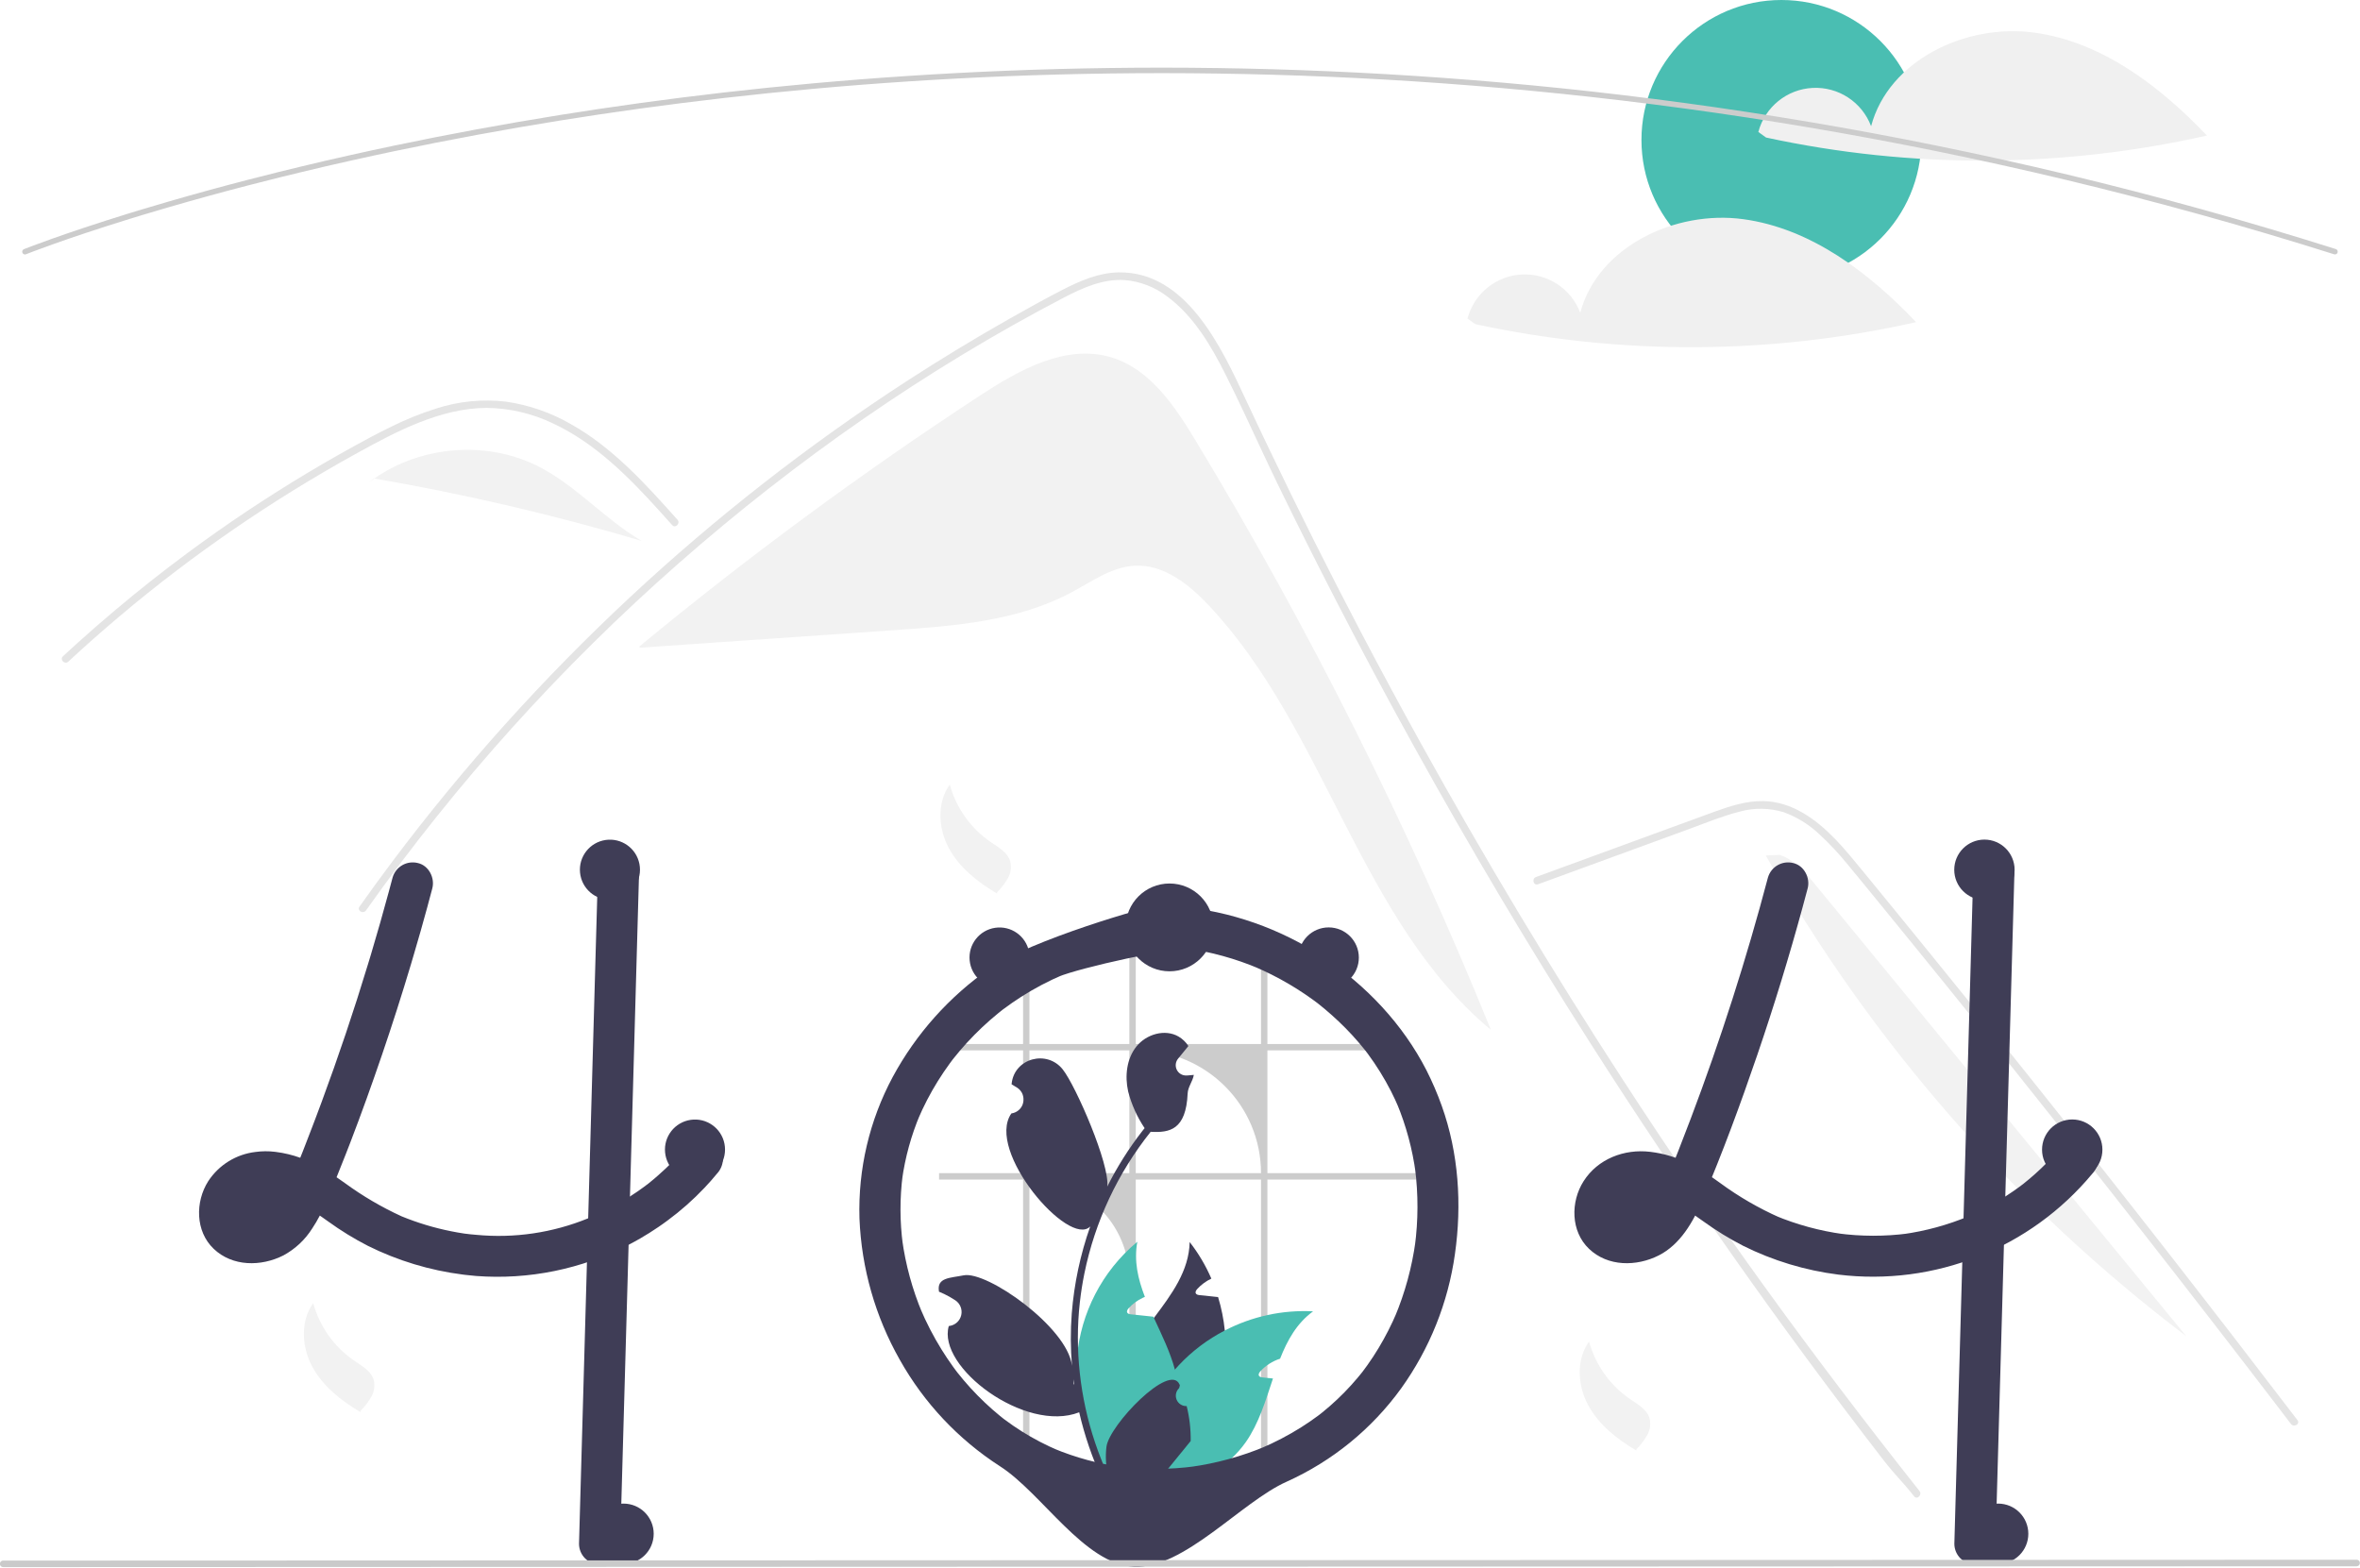
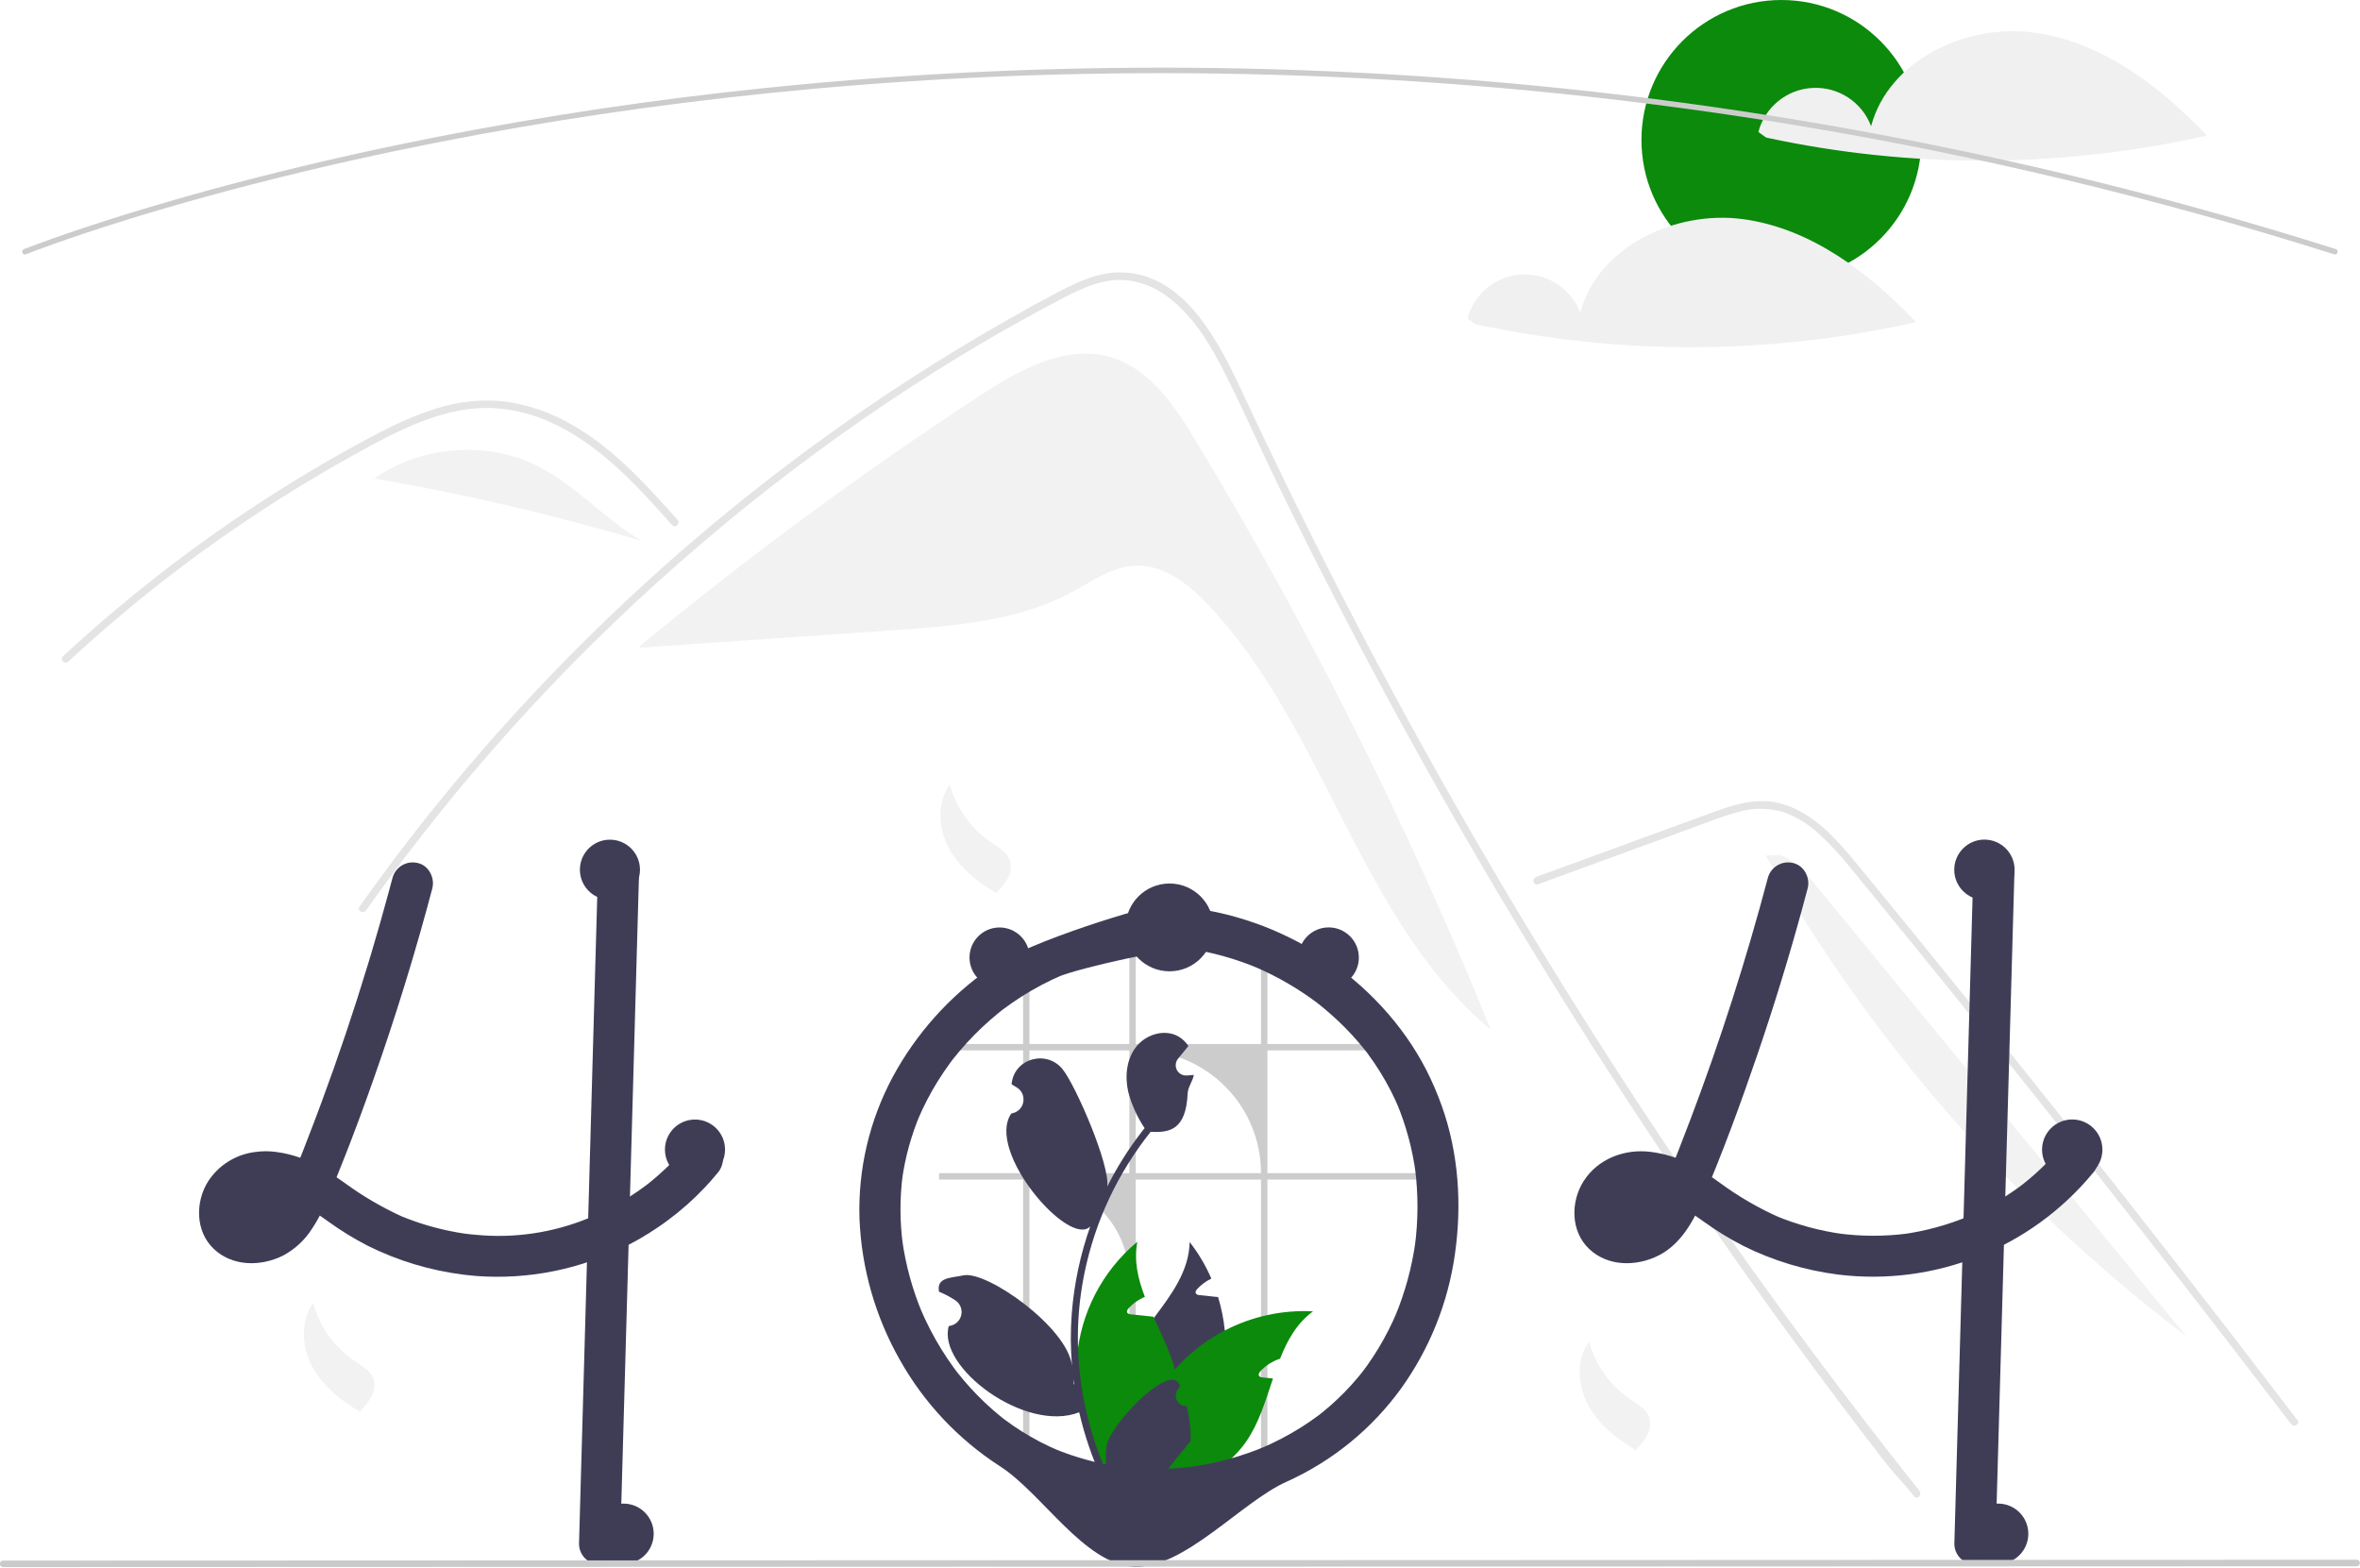
<svg xmlns="http://www.w3.org/2000/svg" data-name="Layer 1" width="860.131" height="571.148" viewBox="0 0 860.131 571.148">
  <path d="M605.67,324.953c-7.669-12.684-16.757-26.228-30.99-30.37-16.482-4.796-33.413,4.732-47.775,14.135a1392.157,1392.157,0,0,0-123.893,91.283l.043.492q46.226-3.188,92.451-6.376c22.265-1.535,45.296-3.283,64.972-13.816,7.467-3.997,14.745-9.336,23.206-9.708,10.512-.462,19.677,6.879,26.88,14.549,42.607,45.371,54.937,114.754,102.738,154.616A1516.995,1516.995,0,0,0,605.67,324.953Z" transform="translate(-169.9343 -164.426)" fill="#f2f2f2" />
  <path d="M867.571,709.781c-4.712-5.95-6.637-7.343-11.285-13.348q-56.764-73.416-106.708-151.792-33.924-53.23-64.483-108.504-14.549-26.278-28.3-52.969-10.67-20.695-20.865-41.638c-1.944-3.988-3.832-7.994-5.711-12.009-4.428-9.442-8.773-18.93-13.439-28.244-5.317-10.616-11.789-21.745-21.553-28.877a29.405,29.405,0,0,0-15.319-5.895c-7.948-.513-15.282,2.769-22.176,6.353-50.439,26.301-97.659,59.276-140.37,96.798A730.778,730.778,0,0,0,303.322,496.247c-1.008,1.439-3.392.064-2.374-1.384q6.009-8.498,12.257-16.813A734.817,734.817,0,0,1,500.805,303.064q18.248-11.826,37.183-22.542c6.362-3.603,12.752-7.16,19.251-10.497,6.371-3.273,13.137-6.215,20.416-6.325,24.77-.385,37.595,27.667,46.405,46.542q4.153,8.911,8.406,17.766,16.075,33.621,33.387,66.628,10.685,20.379,21.837,40.52,34.707,62.718,73.779,122.897c34.506,53.143,68.737,100.089,108.046,149.785C870.596,709.213,868.662,711.175,867.571,709.781Z" transform="translate(-169.9343 -164.426)" fill="#e4e4e4" />
  <path d="M414.916,355.804c-1.439-1.604-2.869-3.209-4.318-4.813-11.422-12.633-23.679-25.118-39.364-32.361a57.11,57.11,0,0,0-23.927-5.546c-8.562.028-16.932,2.273-24.843,5.418-3.74,1.494-7.398,3.19-11.001,4.996-4.116,2.072-8.159,4.281-12.183,6.509q-11.331,6.27-22.368,13.091-21.961,13.572-42.546,29.216-10.671,8.113-20.902,16.758-9.516,8.031-18.646,16.492c-1.302,1.201-3.245-.743-1.944-1.943,1.604-1.494,3.227-2.979,4.85-4.446q6.875-6.215,13.971-12.193,12.939-10.918,26.549-20.993,21.163-15.676,43.783-29.225,11.304-6.765,22.918-12.963c2.338-1.247,4.703-2.466,7.096-3.621a113.116,113.116,0,0,1,16.868-6.866,60.006,60.006,0,0,1,25.476-2.503,66.327,66.327,0,0,1,23.505,8.131c15.401,8.608,27.346,21.919,38.97,34.909C418.033,355.171,416.099,357.124,414.916,355.804Z" transform="translate(-169.9343 -164.426)" fill="#e4e4e4" />
  <path d="M730.477,486.711l36.905-13.498,18.323-6.702c5.968-2.183,11.921-4.667,18.09-6.23a28.539,28.539,0,0,1,16.374.209,37.738,37.738,0,0,1,12.771,7.917,103.64,103.64,0,0,1,10.475,11.186c3.989,4.794,7.92,9.639,11.868,14.467q24.441,29.891,48.563,60.041,24.121,30.15,47.92,60.556,23.857,30.48,47.385,61.216,2.882,3.765,5.76,7.534c1.06,1.388,3.449.02,2.375-1.388Q983.582,650.974,959.549,620.184q-24.092-30.864-48.516-61.466-24.424-30.601-49.179-60.937-6.167-7.558-12.354-15.099c-3.48-4.241-6.92-8.527-10.736-12.474-7.005-7.245-15.758-13.648-26.234-13.822-6.16-.102-12.121,1.852-17.844,3.923-6.17,2.232-12.325,4.506-18.486,6.759l-37.163,13.592-9.291,3.398c-1.649.603-.937,3.262.731,2.652Z" transform="translate(-169.9343 -164.426)" fill="#e4e4e4" />
  <path d="M366.377,334.526c-18.754-9.639-42.771-7.751-60.005,4.291a855.847,855.847,0,0,1,97.371,22.726C390.46,353.759,380.07,341.563,366.377,334.526Z" transform="translate(-169.9343 -164.426)" fill="#f2f2f2" />
  <path d="M306.188,338.784l-3.61,2.935c1.221-1.027,2.491-1.99,3.795-2.901C306.311,338.807,306.249,338.795,306.188,338.784Z" transform="translate(-169.9343 -164.426)" fill="#f2f2f2" />
  <path d="M831.549,486.846c-3.633-4.422-7.56-9.052-12.994-10.848l-5.073.2A575.436,575.436,0,0,0,966.749,651.418Q899.149,569.132,831.549,486.846Z" transform="translate(-169.9343 -164.426)" fill="#f2f2f2" />
  <path d="M516.084,450.367A37.481,37.481,0,0,0,531.015,471.325c2.82,1.92,6.157,3.762,7.122,7.035a8.379,8.379,0,0,1-.874,6.15,24.884,24.884,0,0,1-3.861,5.041l-.137.512c-6.998-4.147-13.656-9.393-17.522-16.551s-4.406-16.539.341-23.145" transform="translate(-169.9343 -164.426)" fill="#f2f2f2" />
  <path d="M749.084,653.367A37.481,37.481,0,0,0,764.015,674.325c2.82,1.92,6.157,3.762,7.122,7.035a8.379,8.379,0,0,1-.874,6.15,24.884,24.884,0,0,1-3.861,5.041l-.137.512c-6.998-4.147-13.656-9.393-17.522-16.551s-4.406-16.539.341-23.145" transform="translate(-169.9343 -164.426)" fill="#f2f2f2" />
  <path d="M284.084,639.367A37.481,37.481,0,0,0,299.015,660.325c2.82,1.92,6.157,3.762,7.122,7.035a8.379,8.379,0,0,1-.874,6.15,24.884,24.884,0,0,1-3.861,5.041l-.137.512c-6.998-4.147-13.656-9.393-17.522-16.551s-4.406-16.539.341-23.145" transform="translate(-169.9343 -164.426)" fill="#f2f2f2" />
-   <circle cx="649.249" cy="51" r="51" fill="#4abeb2" />
+   <circle cx="649.249" cy="51" r="51" fill="#0b8a0b" />
  <path d="M911.219,176.296c-24.717-3.341-52.935,10.019-59.341,34.124a21.597,21.597,0,0,0-41.094,2.109l2.83,2.027a372.275,372.275,0,0,0,160.659-.726C957.079,195.76,935.935,179.637,911.219,176.296Z" transform="translate(-169.9343 -164.426)" fill="#f0f0f0" />
  <path d="M805.219,244.296c-24.717-3.341-52.935,10.019-59.341,34.124a21.597,21.597,0,0,0-41.094,2.109l2.83,2.027a372.275,372.275,0,0,0,160.659-.726C851.079,263.76,829.935,247.637,805.219,244.296Z" transform="translate(-169.9343 -164.426)" fill="#f0f0f0" />
  <path d="M1020.946,257.154a.982.982,0,0,1-.302-.047C756.237,173.489,523.199,184.424,374.264,208.321c-20.269,3.251-40.591,7.006-60.404,11.161-5.058,1.06-10.306,2.195-15.597,3.378-6.319,1.407-12.554,2.856-18.532,4.306q-3.873.917-7.595,1.849c-3.758.928-7.572,1.895-11.66,2.957-4.568,1.178-9.209,2.413-13.797,3.672a.442.442,0,0,1-.051.015l0.0.001c-5.183,1.415-10.338,2.871-15.323,4.325-2.698.779-5.304,1.548-7.799,2.307-.279.077-.526.151-.776.228l-.536.163c-.311.095-.617.188-.924.275l-.02.006 0.0.001-.812.252c-.968.293-1.912.579-2.841.864-24.545,7.566-38.038,12.949-38.171,13.002a1,1,0,1,1-.744-1.856c.134-.053,13.693-5.463,38.328-13.058.932-.286,1.879-.572,2.85-.866l.754-.234c.026-.01.052-.018.078-.025.305-.087.61-.18.919-.273l.537-.163c.268-.081.531-.161.801-.235,2.479-.754,5.093-1.524,7.798-2.307,4.987-1.455,10.147-2.911,15.334-4.328.016-.006.033-.01.049-.015v-.001c4.604-1.263,9.263-2.503,13.845-3.685,4.094-1.063,7.915-2.032,11.68-2.962q3.738-.93,7.609-1.853c5.985-1.451,12.233-2.902,18.563-4.312,5.299-1.184,10.556-2.322,15.622-3.383,19.843-4.162,40.198-7.923,60.497-11.179C523.096,182.415,756.467,171.463,1021.246,255.201a1.0 1,0,0,1-.301,1.953Z" transform="translate(-169.9343 -164.426)" fill="#ccc" />
  <path d="M432.923,584.266a6.729,6.729,0,0,0-1.7-2.67,6.43,6.43,0,0,0-.92-.71c-2.61-1.74-6.51-2.13-8.99,0a5.81,5.81,0,0,0-.69.71q-1.11,1.365-2.28,2.67c-1.28,1.46-2.59,2.87-3.96,4.24-.39.38-.78.77-1.18,1.15-.23.23-.46.45-.69.67-.88.84-1.78,1.65-2.69,2.45-.48.43-.96.85-1.45,1.26-.73.61-1.46,1.22-2.2,1.81-.07.05-.14.1-.21.16-.02.01-.03.03-.05.04-.01,0-.02,0-.03.02a.179.179,0,0,0-.07.05c-.22.15-.37.25-.48.34.04-.02.08-.05.12-.07-.18.14-.37.28-.55.42-1.75,1.29-3.54,2.53-5.37,3.69a99.21,99.21,0,0,1-14.22,7.55c-.33.13-.67.27-1.01.4a85.97,85.97,0,0,1-40.85,6.02q-2.13-.165-4.26-.45c-1.64-.24-3.27-.53-4.89-.86a97.932,97.932,0,0,1-18.02-5.44,118.652,118.652,0,0,1-20.66-12.12c-1-.71-2.01-1.42-3.02-2.11,1.15-2.82,2.28-5.64,3.38-8.48.55-1.37,1.08-2.74,1.6-4.12,4.09-10.63,7.93-21.36,11.61-32.13q5.58-16.365,10.53-32.92.51-1.68.99-3.36,2.595-8.745,4.98-17.53c.15-.57.31-1.13.45-1.7q.69-2.52,1.35-5.04c1-3.79-1.26-8.32-5.24-9.23a7.634,7.634,0,0,0-9.22,5.24c-.43,1.62-.86,3.23-1.3,4.85q-3.165,11.745-6.66,23.41-.51,1.68-1.02,3.36-7.71,25.41-16.93,50.31-1.11,3.015-2.25,6.01c-.37.98-.74,1.96-1.12,2.94-.73,1.93-1.48,3.86-2.23,5.79-.43,1.13-.87,2.26-1.31,3.38-.29.71-.57,1.42-.85,2.12a41.809,41.809,0,0,0-8.81-2.12l-.48-.06a27.397,27.397,0,0,0-7.01.06,23.914,23.914,0,0,0-17.24,10.66c-4.77,7.51-4.71,18.25,1.98,24.63,6.89,6.57,17.32,6.52,25.43,2.41a28.351,28.351,0,0,0,10.52-9.86,50.569,50.569,0,0,0,2.74-4.65c.21.14.42.28.63.43.8.56,1.6,1.13,2.39,1.69a111.738,111.738,0,0,0,14.51,8.91,108.359,108.359,0,0,0,34.62,10.47c.27.03.53.07.8.1,1.33.17,2.67.3,4.01.41a103.782,103.782,0,0,0,55.58-11.36q2.175-1.125,4.31-2.36,3.315-1.92,6.48-4.08c1.15-.78,2.27-1.57,3.38-2.4a101.042,101.042,0,0,0,13.51-11.95q2.355-2.475,4.51-5.11a8.061,8.061,0,0,0,2.2-5.3A7.564,7.564,0,0,0,432.923,584.266Zm-165.59,23.82c.21-.15.42-.31.62-.47C267.893,607.766,267.603,607.936,267.333,608.086Zm3.21-3.23c-.23.26-.44.52-.67.78a23.366,23.366,0,0,1-2.25,2.2c-.11.1-.23.2-.35.29a.01.01,0,0,0-.01.01,3.804,3.804,0,0,0-.42.22q-.645.39-1.32.72a17.005,17.005,0,0,1-2.71.75,16.799,16.799,0,0,1-2.13.02h-.02a14.823,14.823,0,0,1-1.45-.4c-.24-.12-.47-.26-.7-.4-.09-.08-.17-.16-.22-.21a2.44,2.44,0,0,1-.27-.29.01.01,0,0,0-.01-.01c-.11-.2-.23-.4-.34-.6a.031.031,0,0,1-.01-.02c-.08-.25-.15-.51-.21-.77a12.511,12.511,0,0,1,.01-1.37,13.467,13.467,0,0,1,.54-1.88,11.068,11.068,0,0,1,.69-1.26c.02-.04.12-.2.23-.38.01-.01.01-.01.01-.02.15-.17.3-.35.46-.51.27-.3.56-.56.85-.83a18.022,18.022,0,0,1,1.75-1.01,19.481,19.481,0,0,1,2.93-.79,24.989,24.989,0,0,1,4.41.04,30.301,30.301,0,0,1,4.1,1.01,36.945,36.945,0,0,1-2.77,4.54C270.623,604.746,270.583,604.806,270.543,604.856Zm-11.12-3.29a2.18,2.18,0,0,1-.31.39A1.409,1.409,0,0,1,259.423,601.566Z" transform="translate(-169.9343 -164.426)" fill="#3f3d56" />
  <path d="M402.863,482.136q-.135,4.71-.27,9.42-.285,10.455-.59,20.92-.315,11.775-.66,23.54-.165,6.075-.34,12.15-.465,16.365-.92,32.72c-.03,1.13-.07,2.25-.1,3.38q-.225,8.115-.45,16.23-.255,8.805-.5,17.61-.18,6.6-.37,13.21-1.35,47.895-2.7,95.79a7.648,7.648,0,0,1-7.5,7.5,7.561,7.561,0,0,1-7.5-7.5q.75-26.94,1.52-53.88.675-24.36,1.37-48.72.225-8.025.45-16.06.345-12.09.68-24.18c.03-1.13.07-2.25.1-3.38.02-.99.05-1.97.08-2.96q.66-23.475,1.32-46.96.27-9.24.52-18.49.3-10.545.6-21.08c.09-3.09.17-6.17.26-9.26a7.648,7.648,0,0,1,7.5-7.5A7.561,7.561,0,0,1,402.863,482.136Z" transform="translate(-169.9343 -164.426)" fill="#3f3d56" />
  <path d="M814.291,484.217a893.238,893.238,0,0,1-28.161,87.941c-3.007,7.946-6.083,15.877-9.371,23.712l.756-1.792a54.583,54.583,0,0,1-5.59,10.612q-.229.321-.467.636,1.166-1.49.443-.589c-.254.301-.505.602-.768.895a23.664,23.664,0,0,1-2.249,2.203q-.301.258-.612.504l.938-.729c-.109.257-.873.597-1.111.743a18.254,18.254,0,0,1-2.405,1.219l1.792-.756a19.086,19.086,0,0,1-4.231,1.161l1.994-.268a17.021,17.021,0,0,1-4.298.046l1.994.268a14.002,14.002,0,0,1-3.405-.917l1.792.756a12.012,12.012,0,0,1-1.679-.896c-.271-.177-1.105-.809-.015.025,1.133.866.146.074-.088-.156-.194-.192-.37-.4-.56-.595-.882-.905.996,1.557.397.499a18.182,18.182,0,0,1-.878-1.637l.756,1.792a11.925,11.925,0,0,1-.728-2.651l.268,1.994a13.651,13.651,0,0,1-.003-3.405l-.268,1.994a15.964,15.964,0,0,1,.995-3.68l-.756,1.792a16.729,16.729,0,0,1,1.178-2.298,6.729,6.729,0,0,1,.729-1.071c.049.016-1.269,1.513-.569.757.183-.198.354-.406.539-.602.296-.314.614-.601.926-.898,1.045-.994-1.462.966-.257.179a19.049,19.049,0,0,1,2.749-1.499l-1.792.756a20.311,20.311,0,0,1,4.995-1.34l-1.994.268a25.628,25.628,0,0,1,6.461.076l-1.994-.268a33.211,33.211,0,0,1,7.892,2.22l-1.792-.756c5.39,2.314,10.163,5.749,14.928,9.118a111.95,111.95,0,0,0,14.506,8.906,108.388,108.388,0,0,0,34.622,10.474,103.933,103.933,0,0,0,92.586-36.752,8.078,8.078,0,0,0,2.197-5.303,7.632,7.632,0,0,0-2.197-5.303c-2.752-2.526-7.949-3.239-10.607,0a95.636,95.636,0,0,1-8.107,8.727q-2.017,1.914-4.142,3.71-1.214,1.026-2.461,2.011c-.393.311-1.619,1.138.263-.197-.431.306-.845.64-1.271.955a99.269,99.269,0,0,1-20.332,11.565l1.792-.756a96.836,96.836,0,0,1-24.171,6.622l1.994-.268a97.643,97.643,0,0,1-25.754-.038l1.994.268a99.8,99.8,0,0,1-24.857-6.77l1.792.756a116.025,116.025,0,0,1-21.736-12.591,86.877,86.877,0,0,0-11.113-6.994,42.824,42.824,0,0,0-14.438-4.389c-9.439-1.111-19.057,2.566-24.246,10.72-4.776,7.505-4.714,18.244,1.974,24.625,6.888,6.572,17.318,6.517,25.436,2.406,7.817-3.959,12.513-12.185,15.815-19.942,7.431-17.455,14.01-35.314,20.14-53.263q9.097-26.637,16.499-53.813.917-3.366,1.807-6.739c1.001-3.789-1.261-8.32-5.238-9.226a7.633,7.633,0,0,0-9.226,5.238Z" transform="translate(-169.9343 -164.426)" fill="#3f3d56" />
  <path d="M889.124,482.136l-2.7,95.793-2.685,95.294-1.518,53.884a7.565,7.565,0,0,0,7.5,7.5,7.649,7.649,0,0,0,7.5-7.5l2.7-95.793,2.685-95.294,1.518-53.884a7.565,7.565,0,0,0-7.5-7.5,7.649,7.649,0,0,0-7.5,7.5Z" transform="translate(-169.9343 -164.426)" fill="#3f3d56" />
  <path d="M629.526,700.361h2.329V594.319h54.329v-2.323H631.855V547.252H673.81q-.923-1.173-1.899-2.317H631.855V515.382c-.77-.328-1.547-.645-2.329-.944V544.935h-45.652V507.07c-.782.036-1.553.09-2.329.155v37.71h-36.42V516.684c-.782.346-1.553.711-2.317,1.093V544.935h-30.616v2.317h30.616v44.744h-30.616v2.323h30.616V700.361h2.317V594.319a36.413,36.413,0,0,1,36.42,36.42v69.622h2.329V594.319h45.652Zm-84.401-108.365V547.252h36.42v44.744Zm38.749,0V547.252h.914a44.741,44.741,0,0,1,44.738,44.744Z" transform="translate(-169.9343 -164.426)" opacity="0.2" />
  <path d="M615.303,668.566a63.059,63.059,0,0,1-20.05,33.7c-.74.64-1.48,1.26-2.25,1.87q-2.805.255-5.57.52c-1.53.14-3.04.29-4.54.43l-.27.03-.19-1.64-.76-6.64a37.623,37.623,0,0,1-3.3-32.44c2.64-7.12,7.42-13.41,12.12-19.65,6.49-8.62,12.8-17.14,13.03-27.65a60.544,60.544,0,0,1,7.9,13.33,16.432,16.432,0,0,0-5.12,3.77c-.41.45-.82,1.08-.54,1.62.24.46.84.57,1.36.63,1.25.13,2.51.26,3.76.39,1,.11,2,.21,3,.32a63.99,63.99,0,0,1,2.45,12.18A61.189,61.189,0,0,1,615.303,668.566Z" transform="translate(-169.9343 -164.426)" fill="#3f3d56" />
-   <path d="M648.503,642.356c-5.9,4.29-9.35,10.46-12.03,17.26a16.628,16.628,0,0,0-7.17,4.58c-.41.45-.82,1.08-.54,1.62.24.46.84.57,1.36.63,1.25.13,2.51.26,3.76.39-2.68,8.04-5.14,16.36-9.88,23.15a36.989,36.989,0,0,1-12.03,10.91,38.492,38.492,0,0,1-4.02,1.99q-7.62.585-14.95,1.25-2.805.255-5.57.52c-1.53.14-3.04.29-4.54.43q-.015-.825,0-1.65a63.304,63.304,0,0,1,15.25-39.86c.45-.52.91-1.03,1.38-1.54a61.792,61.792,0,0,1,16.81-12.7A62.654,62.654,0,0,1,648.503,642.356Z" transform="translate(-169.9343 -164.426)" fill="#4abeb2" />
-   <path d="M589.163,699.526l-1.15,3.4-.58,1.73c-1.53.14-3.04.29-4.54.43l-.27.03c-1.66.17-3.31.34-4.96.51-.43-.5-.86-1.01-1.28-1.53a62.03,62.03,0,0,1,8.07-87.11c-1.32,6.91.22,13.53,2.75,20.1-.27.11-.53.22-.78.34a16.432,16.432,0,0,0-5.12,3.77c-.41.45-.82,1.08-.54,1.62.24.46.84.57,1.36.63,1.25.13,2.51.26,3.76.39,1,.11,2,.21,3,.32q.705.075,1.41.15c.07.15.13.29.2.44,2.85,6.18,5.92,12.39,7.65,18.83a43.666,43.666,0,0,1,1.02,4.91A37.604,37.604,0,0,1,589.163,699.526Z" transform="translate(-169.9343 -164.426)" fill="#4abeb2" />
+   <path d="M648.503,642.356c-5.9,4.29-9.35,10.46-12.03,17.26a16.628,16.628,0,0,0-7.17,4.58c-.41.45-.82,1.08-.54,1.62.24.46.84.57,1.36.63,1.25.13,2.51.26,3.76.39-2.68,8.04-5.14,16.36-9.88,23.15a36.989,36.989,0,0,1-12.03,10.91,38.492,38.492,0,0,1-4.02,1.99q-7.62.585-14.95,1.25-2.805.255-5.57.52c-1.53.14-3.04.29-4.54.43q-.015-.825,0-1.65a63.304,63.304,0,0,1,15.25-39.86c.45-.52.91-1.03,1.38-1.54a61.792,61.792,0,0,1,16.81-12.7A62.654,62.654,0,0,1,648.503,642.356Z" transform="translate(-169.9343 -164.426)" fill="#0b8a0b" />
+   <path d="M589.163,699.526l-1.15,3.4-.58,1.73c-1.53.14-3.04.29-4.54.43l-.27.03c-1.66.17-3.31.34-4.96.51-.43-.5-.86-1.01-1.28-1.53a62.03,62.03,0,0,1,8.07-87.11c-1.32,6.91.22,13.53,2.75,20.1-.27.11-.53.22-.78.34a16.432,16.432,0,0,0-5.12,3.77c-.41.45-.82,1.08-.54,1.62.24.46.84.57,1.36.63,1.25.13,2.51.26,3.76.39,1,.11,2,.21,3,.32q.705.075,1.41.15c.07.15.13.29.2.44,2.85,6.18,5.92,12.39,7.65,18.83a43.666,43.666,0,0,1,1.02,4.91A37.604,37.604,0,0,1,589.163,699.526Z" transform="translate(-169.9343 -164.426)" fill="#0b8a0b" />
  <path d="M689.821,554.487c-8.609-16.792-21.946-30.921-37.632-41.304a114.237,114.237,0,0,0-52.563-18.38q-3.69-.335-7.399-.393c-2.921-.044-46.866,12.632-61.587,22.982a114.295,114.295,0,0,0-35.333,39.527,102.5,102.5,0,0,0-12.126,51.633,113.564,113.564,0,0,0,14.703,51.476,110.475,110.475,0,0,0,36.444,38.746C549.667,708.561,565.074,734.51,583.183,735.426c18.246.923,39.054-23.555,55.695-30.987a104.425,104.425,0,0,0,41.726-34.005,110.25,110.25,0,0,0,19.599-48.948c2.574-18.083,1.374-36.733-4.801-54.016a111.86,111.86,0,0,0-5.58-12.983c-1.78-3.505-6.996-4.796-10.261-2.691a7.68,7.68,0,0,0-2.691,10.261q1.568,3.088,2.915,6.278l-.756-1.792a101.151,101.151,0,0,1,6.876,25.538l-.268-1.994a109.229,109.229,0,0,1-.066,28.683l.268-1.994a109.734,109.734,0,0,1-7.555,27.674l.756-1.792a104.212,104.212,0,0,1-6.672,13.098q-1.923,3.186-4.081,6.222c-.632.888-1.283,1.761-1.939,2.631-.856,1.136,1.167-1.483.282-.369-.151.19-.3.38-.452.569q-.681.852-1.382,1.688a93.613,93.613,0,0,1-10.176,10.384q-1.366,1.192-2.778,2.331c-.469.378-.932.773-1.421,1.125.019-.013,1.58-1.199.656-.511-.29.216-.579.436-.87.652q-2.91,2.156-5.974,4.092a103.485,103.485,0,0,1-14.756,7.713l1.792-.756a109.215,109.215,0,0,1-27.597,7.552l1.994-.268a108.154,108.154,0,0,1-28.589.051l1.994.268a99.835,99.835,0,0,1-25.095-6.784l1.792.756a93.643,93.643,0,0,1-13.416-6.991q-3.174-2-6.184-4.247c-.286-.214-.57-.43-.855-.645-.915-.691.658.51.67.518a19.169,19.169,0,0,1-1.535-1.225q-1.454-1.184-2.861-2.422a101.989,101.989,0,0,1-10.493-10.709q-1.213-1.434-2.374-2.911c-.335-.426-.947-1.29.404.529-.178-.239-.362-.474-.542-.712q-.647-.858-1.276-1.728-2.203-3.048-4.188-6.246a109.29,109.29,0,0,1-7.805-15.108l.756,1.792a106.588,106.588,0,0,1-7.34-26.837l.268,1.994a97.866,97.866,0,0,1-.048-25.636l-.268,1.994A94.673,94.673,0,0,1,505.276,570.55l-.756,1.792a101.557,101.557,0,0,1,7.195-13.856q2.066-3.323,4.378-6.485.525-.718,1.062-1.428c.324-.428,1.215-1.493-.305.388.149-.184.293-.374.439-.56q1.269-1.608,2.6-3.165A107.402,107.402,0,0,1,530.772,536.215q1.474-1.292,2.995-2.529.691-.562,1.391-1.113c.187-.147.376-.291.562-.439-1.997,1.59-.555.433-.102.093q3.134-2.348,6.435-4.461a103.644,103.644,0,0,1,15.387-8.108l-1.792.756c7.76-3.258,42.141-10.949,48.394-10.11l-1.994-.268A106.225,106.225,0,0,1,628.768,517.419l-1.792-.756a110.313,110.313,0,0,1,12.6,6.329q3.043,1.784,5.967,3.763,1.384.937,2.738,1.915.677.489,1.346.989c.248.185.494.373.741.558,1.039.779-1.431-1.128-.342-.267a110.843,110.843,0,0,1,10.368,9.253q2.401,2.445,4.637,5.045,1.147,1.334,2.246,2.708c.364.455,1.605,2.101.084.085.372.493.747.982,1.114,1.479a97.977,97.977,0,0,1,8.392,13.538c1.793,3.498,6.987,4.802,10.261,2.691A7.677,7.677,0,0,0,689.821,554.487Z" transform="translate(-169.9343 -164.426)" fill="#3f3d56" />
  <path d="M602.431,676.882a3.78,3.78,0,0,1-2.739-6.551c.095-.379.164-.651.259-1.03q-.051-.124-.103-.247c-3.48-8.298-25.685,14.833-26.645,22.632a30.029,30.029,0,0,0,.527,10.328A120.392,120.392,0,0,1,562.778,652.01a116.202,116.202,0,0,1,.721-12.963q.597-5.293,1.657-10.511a121.787,121.787,0,0,1,24.151-51.616c6.874.384,12.898-.663,13.48-13.985.103-2.37,1.861-4.422,2.248-6.756-.656.086-1.323.14-1.979.183-.204.011-.42.021-.624.032l-.077.003a3.745,3.745,0,0,1-3.076-6.101q.425-.523.851-1.046c.43-.538.871-1.065,1.302-1.603a1.865,1.865,0,0,0,.14-.161c.495-.613.99-1.216,1.485-1.829a10.829,10.829,0,0,0-3.55-3.432c-4.959-2.905-11.801-.893-15.384,3.593-3.593,4.486-4.271,10.779-3.023,16.384a43.398,43.398,0,0,0,6.003,13.383c-.269.344-.549.678-.818,1.022a122.574,122.574,0,0,0-12.794,20.268c1.016-7.939-11.412-36.608-16.218-42.681-5.773-7.294-17.611-4.111-18.628,5.136q-.015.134-.029.268,1.071.604,2.096,1.282a5.127,5.127,0,0,1-2.067,9.33l-.105.016c-9.556,13.644,21.077,49.155,28.745,41.181a125.11,125.11,0,0,0-6.734,31.693,118.664,118.664,0,0,0,.086,19.16l-.032-.226C558.902,648.154,529.674,627.514,521.139,629.233c-4.917.99-9.76.765-9.013,5.725q.018.119.036.237a34.442,34.442,0,0,1,3.862,1.861q1.071.604,2.096,1.282a5.127,5.127,0,0,1-2.067,9.33l-.105.016c-.075.011-.14.022-.215.032-4.35,14.966,27.907,39.12,47.518,31.435h.011a125.075,125.075,0,0,0,8.402,24.528H601.679c.108-.334.204-.678.301-1.011a34.102,34.102,0,0,1-8.305-.495c2.227-2.733,4.454-5.487,6.681-8.219a1.861,1.861,0,0,0,.14-.161c1.13-1.398,2.27-2.786,3.399-4.185l.001-.002a49.952,49.952,0,0,0-1.464-12.725Zm-34.371-67.613.016-.021-.016.043Zm-6.648,59.932-.258-.581c.011-.42.011-.839,0-1.269,0-.118-.021-.237-.021-.355.097.742.183,1.485.29,2.227Z" transform="translate(-169.9343 -164.426)" fill="#3f3d56" />
  <circle cx="95.249" cy="439" r="11" fill="#3f3d56" />
  <circle cx="227.249" cy="559" r="11" fill="#3f3d56" />
  <circle cx="728.249" cy="559" r="11" fill="#3f3d56" />
  <circle cx="755.249" cy="419" r="11" fill="#3f3d56" />
  <circle cx="723.249" cy="317" r="11" fill="#3f3d56" />
  <path d="M434.183,583.426a10.949,10.949,0,1,1-.21-2.16A10.992,10.992,0,0,1,434.183,583.426Z" transform="translate(-169.9343 -164.426)" fill="#3f3d56" />
  <circle cx="484.249" cy="349" r="11" fill="#3f3d56" />
  <path d="M545.183,513.426a10.949,10.949,0,1,1-.21-2.16A10.992,10.992,0,0,1,545.183,513.426Z" transform="translate(-169.9343 -164.426)" fill="#3f3d56" />
  <path d="M403.183,481.426a10.949,10.949,0,1,1-.21-2.16A10.992,10.992,0,0,1,403.183,481.426Z" transform="translate(-169.9343 -164.426)" fill="#3f3d56" />
  <circle cx="599.249" cy="443" r="11" fill="#3f3d56" />
  <circle cx="426.249" cy="338" r="16" fill="#3f3d56" />
  <path d="M1028.875,735.267l-857.75.307a1.191,1.191,0,1,1,0-2.381l857.75-.307a1.191,1.191,0,0,1,0,2.381Z" transform="translate(-169.9343 -164.426)" fill="#cacaca" />
</svg>
